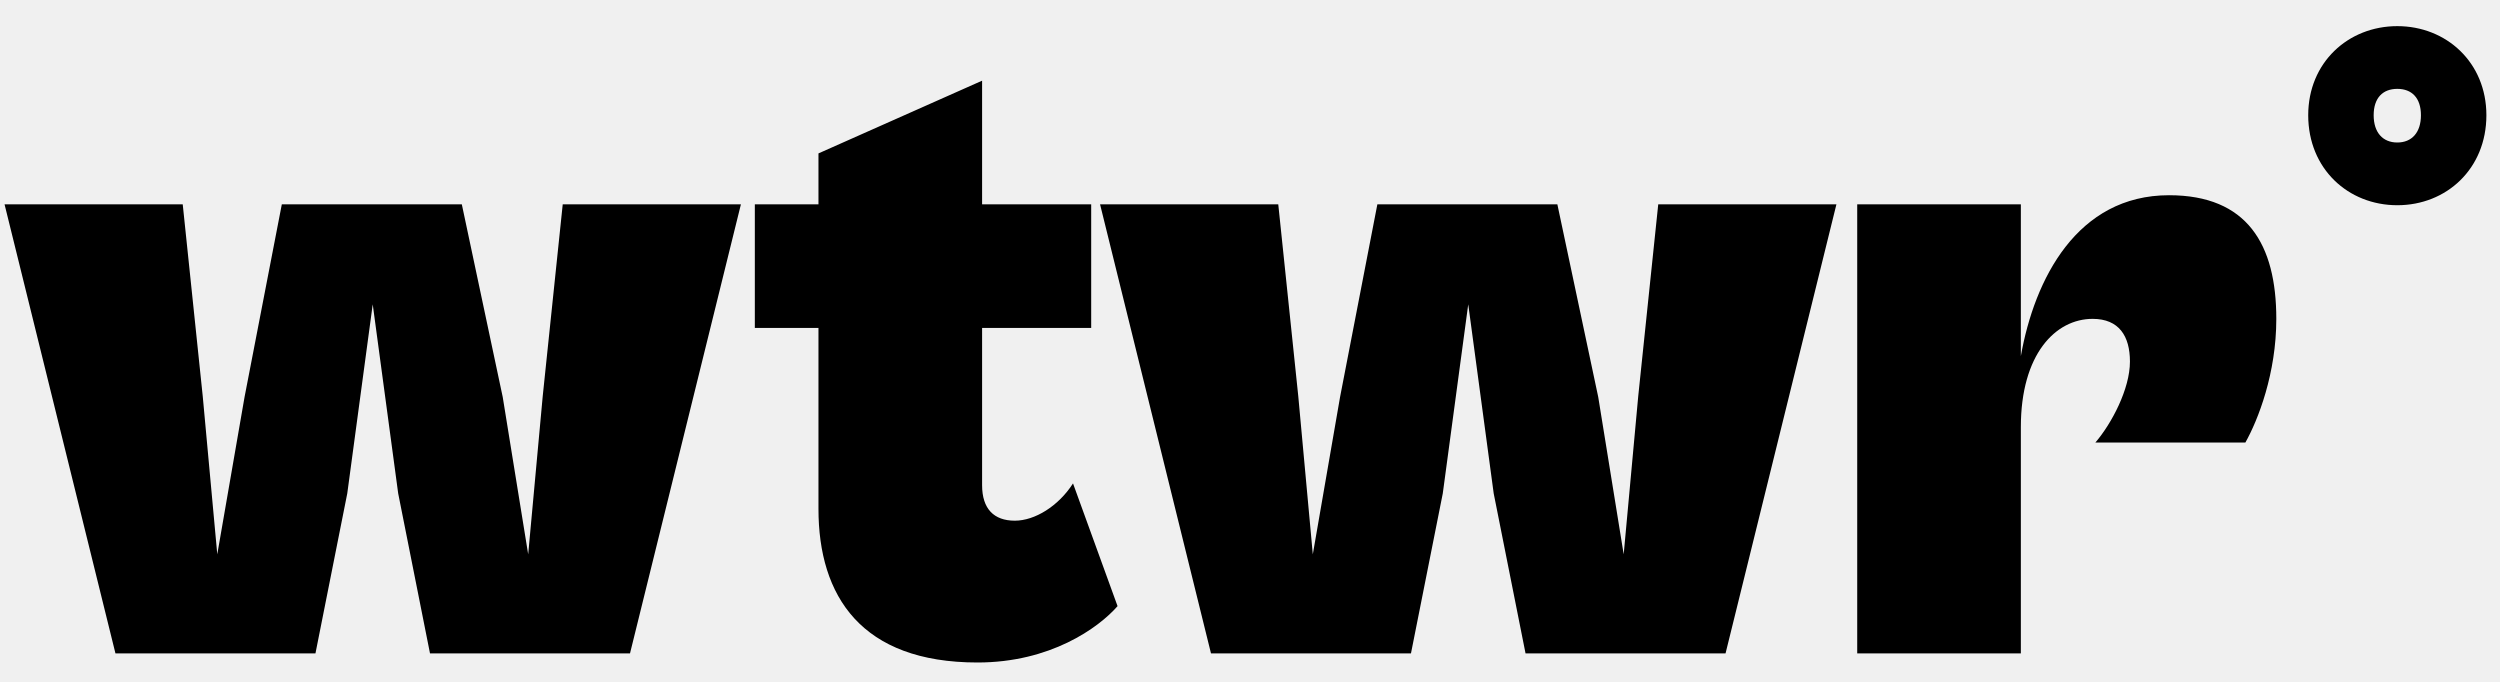
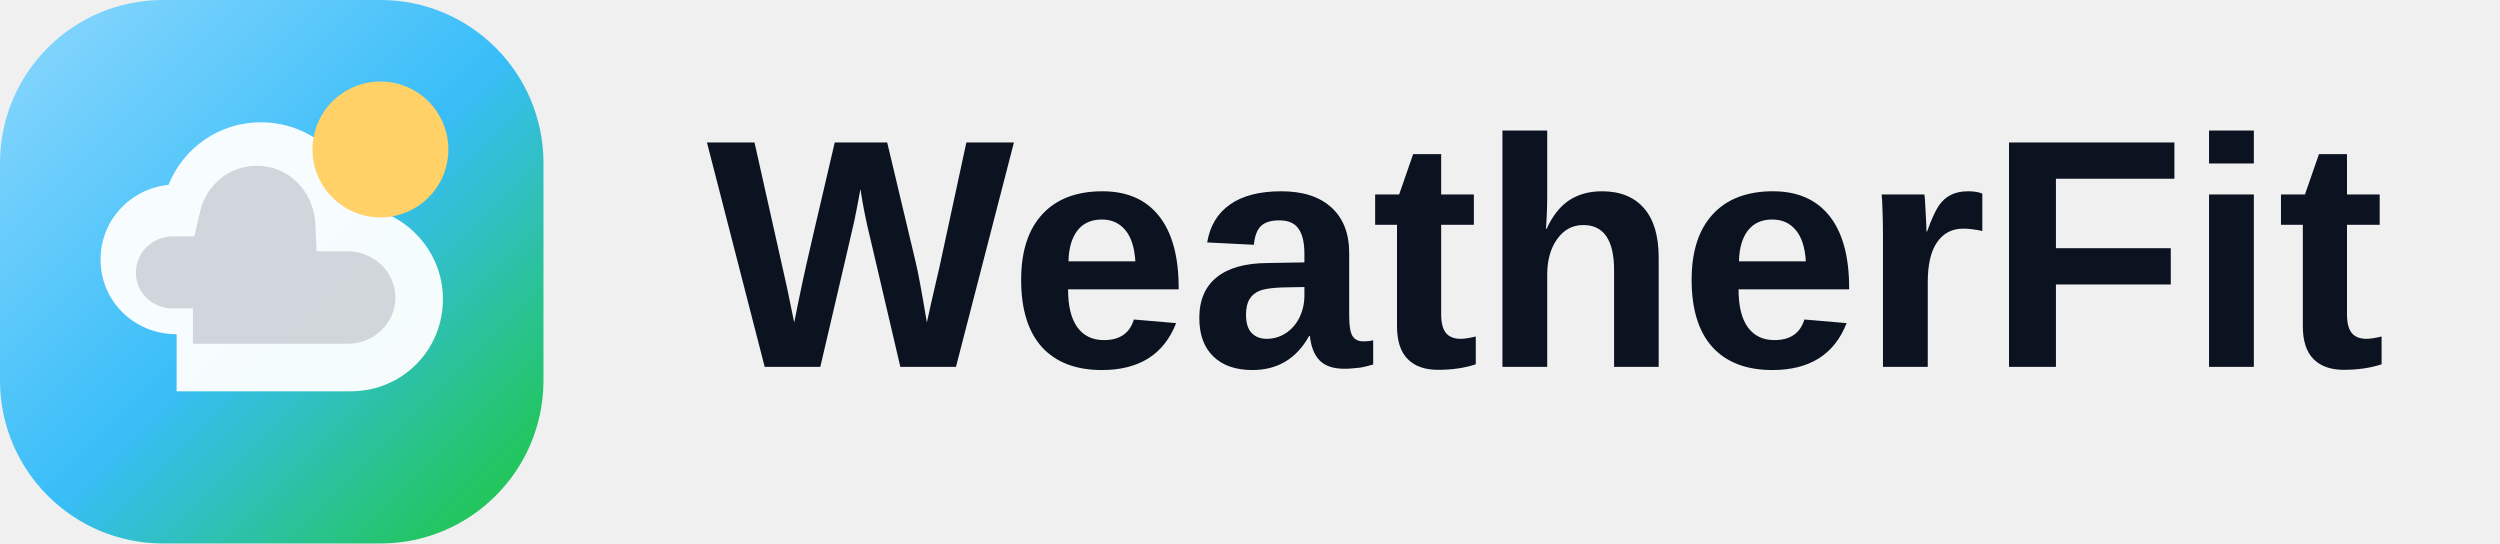
- <svg xmlns="http://www.w3.org/2000/svg" width="88" height="24" viewBox="0 0 88 24" fill="none">
-   <path d="M11.104 23L12.224 17.368L13.12 10.712L14.016 17.368L15.136 23H22.176L26.08 7.192H19.808L19.104 13.944L18.592 19.512L17.696 13.976L16.256 7.192H9.92L8.608 13.976L7.648 19.512L7.136 13.944L6.432 7.192H0.16L4.064 23H11.104ZM34.41 23.32C36.97 23.32 38.666 22.104 39.338 21.336L37.77 17.016C37.258 17.816 36.426 18.328 35.722 18.328C34.986 18.328 34.57 17.912 34.57 17.08V11.544H38.41V7.192H34.57V2.84L28.81 5.4V7.192H26.57V11.544H28.81V17.912C28.81 20.984 30.314 23.32 34.41 23.32ZM49.666 23L50.786 17.368L51.682 10.712L52.578 17.368L53.699 23H60.739L64.642 7.192H58.37L57.666 13.944L57.154 19.512L56.258 13.976L54.819 7.192H48.483L47.17 13.976L46.211 19.512L45.699 13.944L44.995 7.192H38.722L42.627 23H49.666ZM71.134 23V15.032C71.134 12.472 72.35 11.224 73.662 11.224C74.59 11.224 74.974 11.832 74.974 12.728C74.974 13.688 74.334 14.904 73.758 15.576H79.038C79.486 14.776 80.126 13.144 80.126 11.224C80.126 8.6 79.102 6.872 76.35 6.872C73.118 6.872 71.614 9.816 71.134 12.536V7.192H65.374V23H71.134ZM84.385 7.224C86.113 7.224 87.521 5.944 87.521 4.056C87.521 2.2 86.113 0.92 84.385 0.92C82.657 0.92 81.249 2.2 81.249 4.056C81.249 5.944 82.657 7.224 84.385 7.224ZM84.385 5.016C83.873 5.016 83.553 4.664 83.553 4.056C83.553 3.448 83.873 3.128 84.385 3.128C84.897 3.128 85.217 3.448 85.217 4.056C85.217 4.664 84.897 5.016 84.385 5.016Z" fill="black" />
+ <svg xmlns="http://www.w3.org/2000/svg" width="184" height="40" viewBox="0 0 184 40" fill="none">
+   <rect width="40" height="40" rx="12" fill="url(#weatherfit-mark)" />
+   <path d="M13 24.6C9.9 24.6 7.4 22.2 7.4 19.1C7.4 16.2 9.6 13.9 12.4 13.6C13.5 10.9 16.1 9 19.2 9C22.9 9 25.9 11.7 26.5 15.2C29.9 15.6 32.6 18.5 32.6 22C32.6 25.8 29.6 28.8 25.8 28.8H13V24.6Z" fill="white" fill-opacity="0.95" />
+   <circle cx="28" cy="11" r="5" fill="#FFD166" />
+   <path d="M14.2 25.3H25.6C27.5 25.3 29.1 23.8 29.1 21.9C29.1 20 27.5 18.5 25.6 18.5H23.3L23.2 16.3C23 14 21.2 12.2 18.9 12.2C16.8 12.2 15.1 13.7 14.7 15.7L14.3 17.4H12.7C11.2 17.4 10 18.6 10 20.1C10 21.5 11.2 22.7 12.7 22.7H14.2V25.3Z" fill="#0B1220" fill-opacity="0.16" />
+   <text x="52" y="27" fill="#0B1220" font-family="Cabinet Grotesk, Arial, sans-serif" font-size="24" font-weight="700" letter-spacing="0">WeatherFit</text>
+   <defs>
+     <linearGradient id="weatherfit-mark" x1="4" y1="4" x2="36" y2="36" gradientUnits="userSpaceOnUse">
+       <stop stop-color="#7DD3FC" />
+       <stop offset="0.52" stop-color="#38BDF8" />
+       <stop offset="1" stop-color="#22C55E" />
+     </linearGradient>
+   </defs>
</svg>
